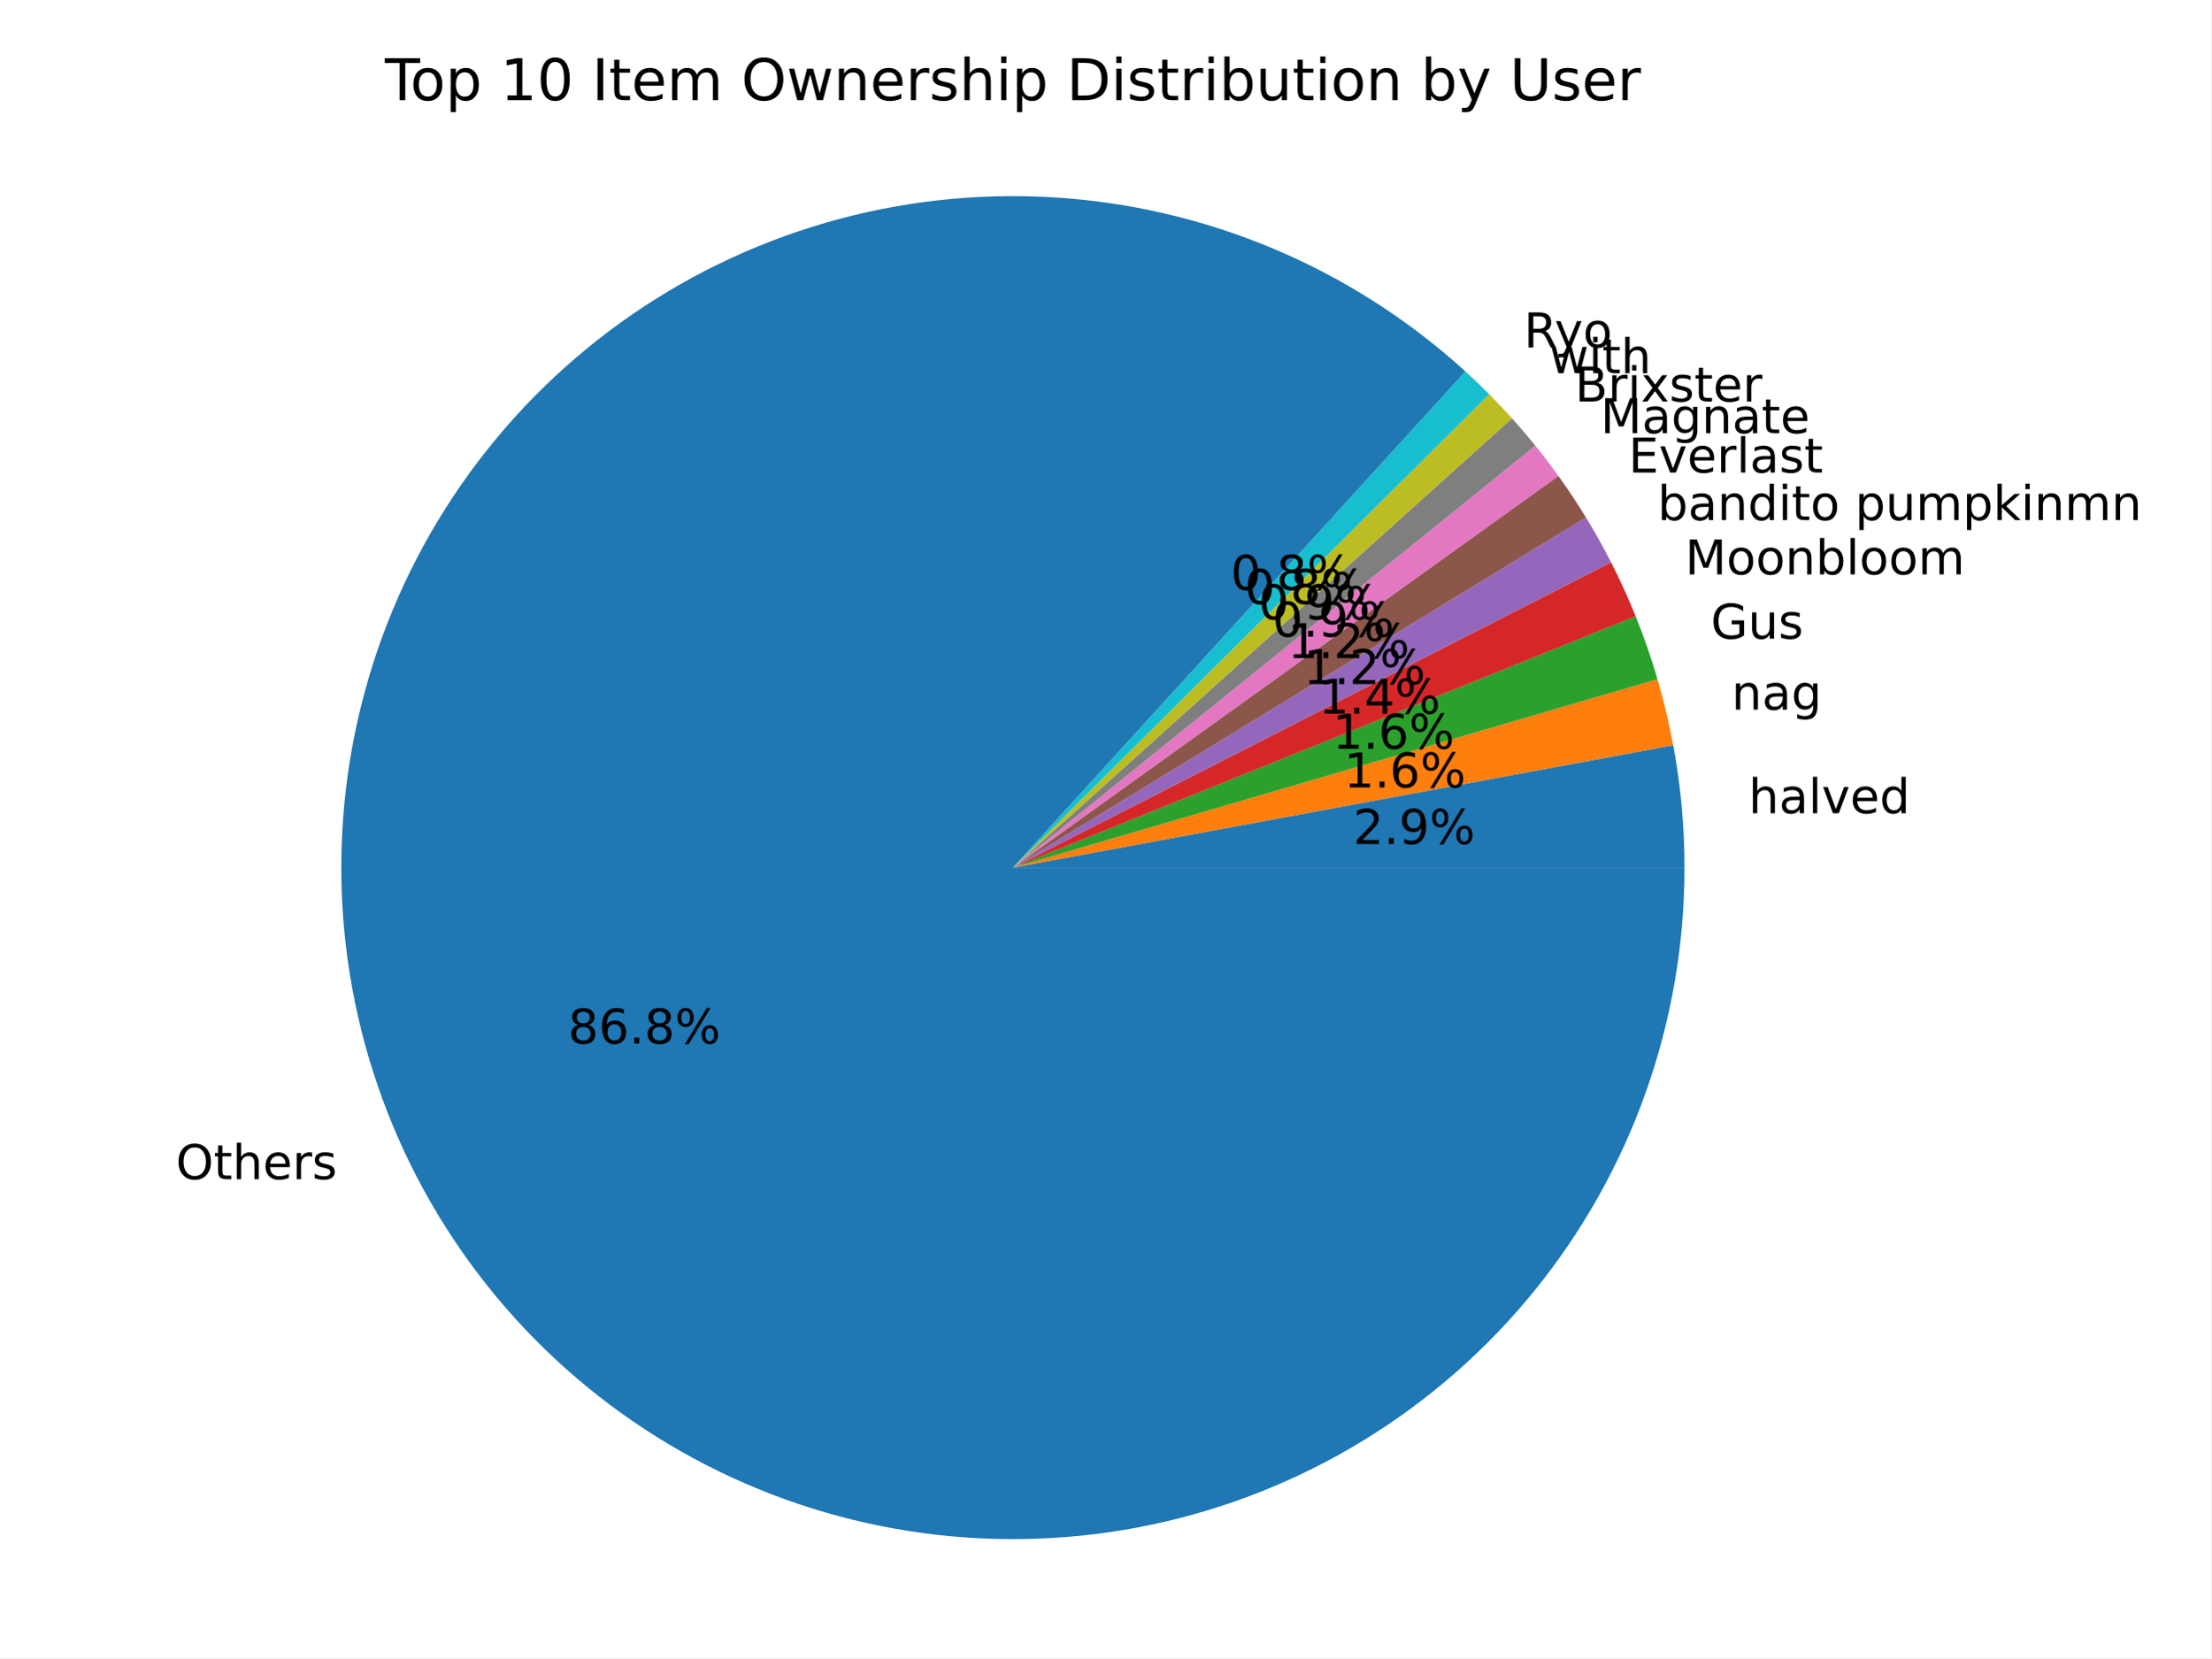
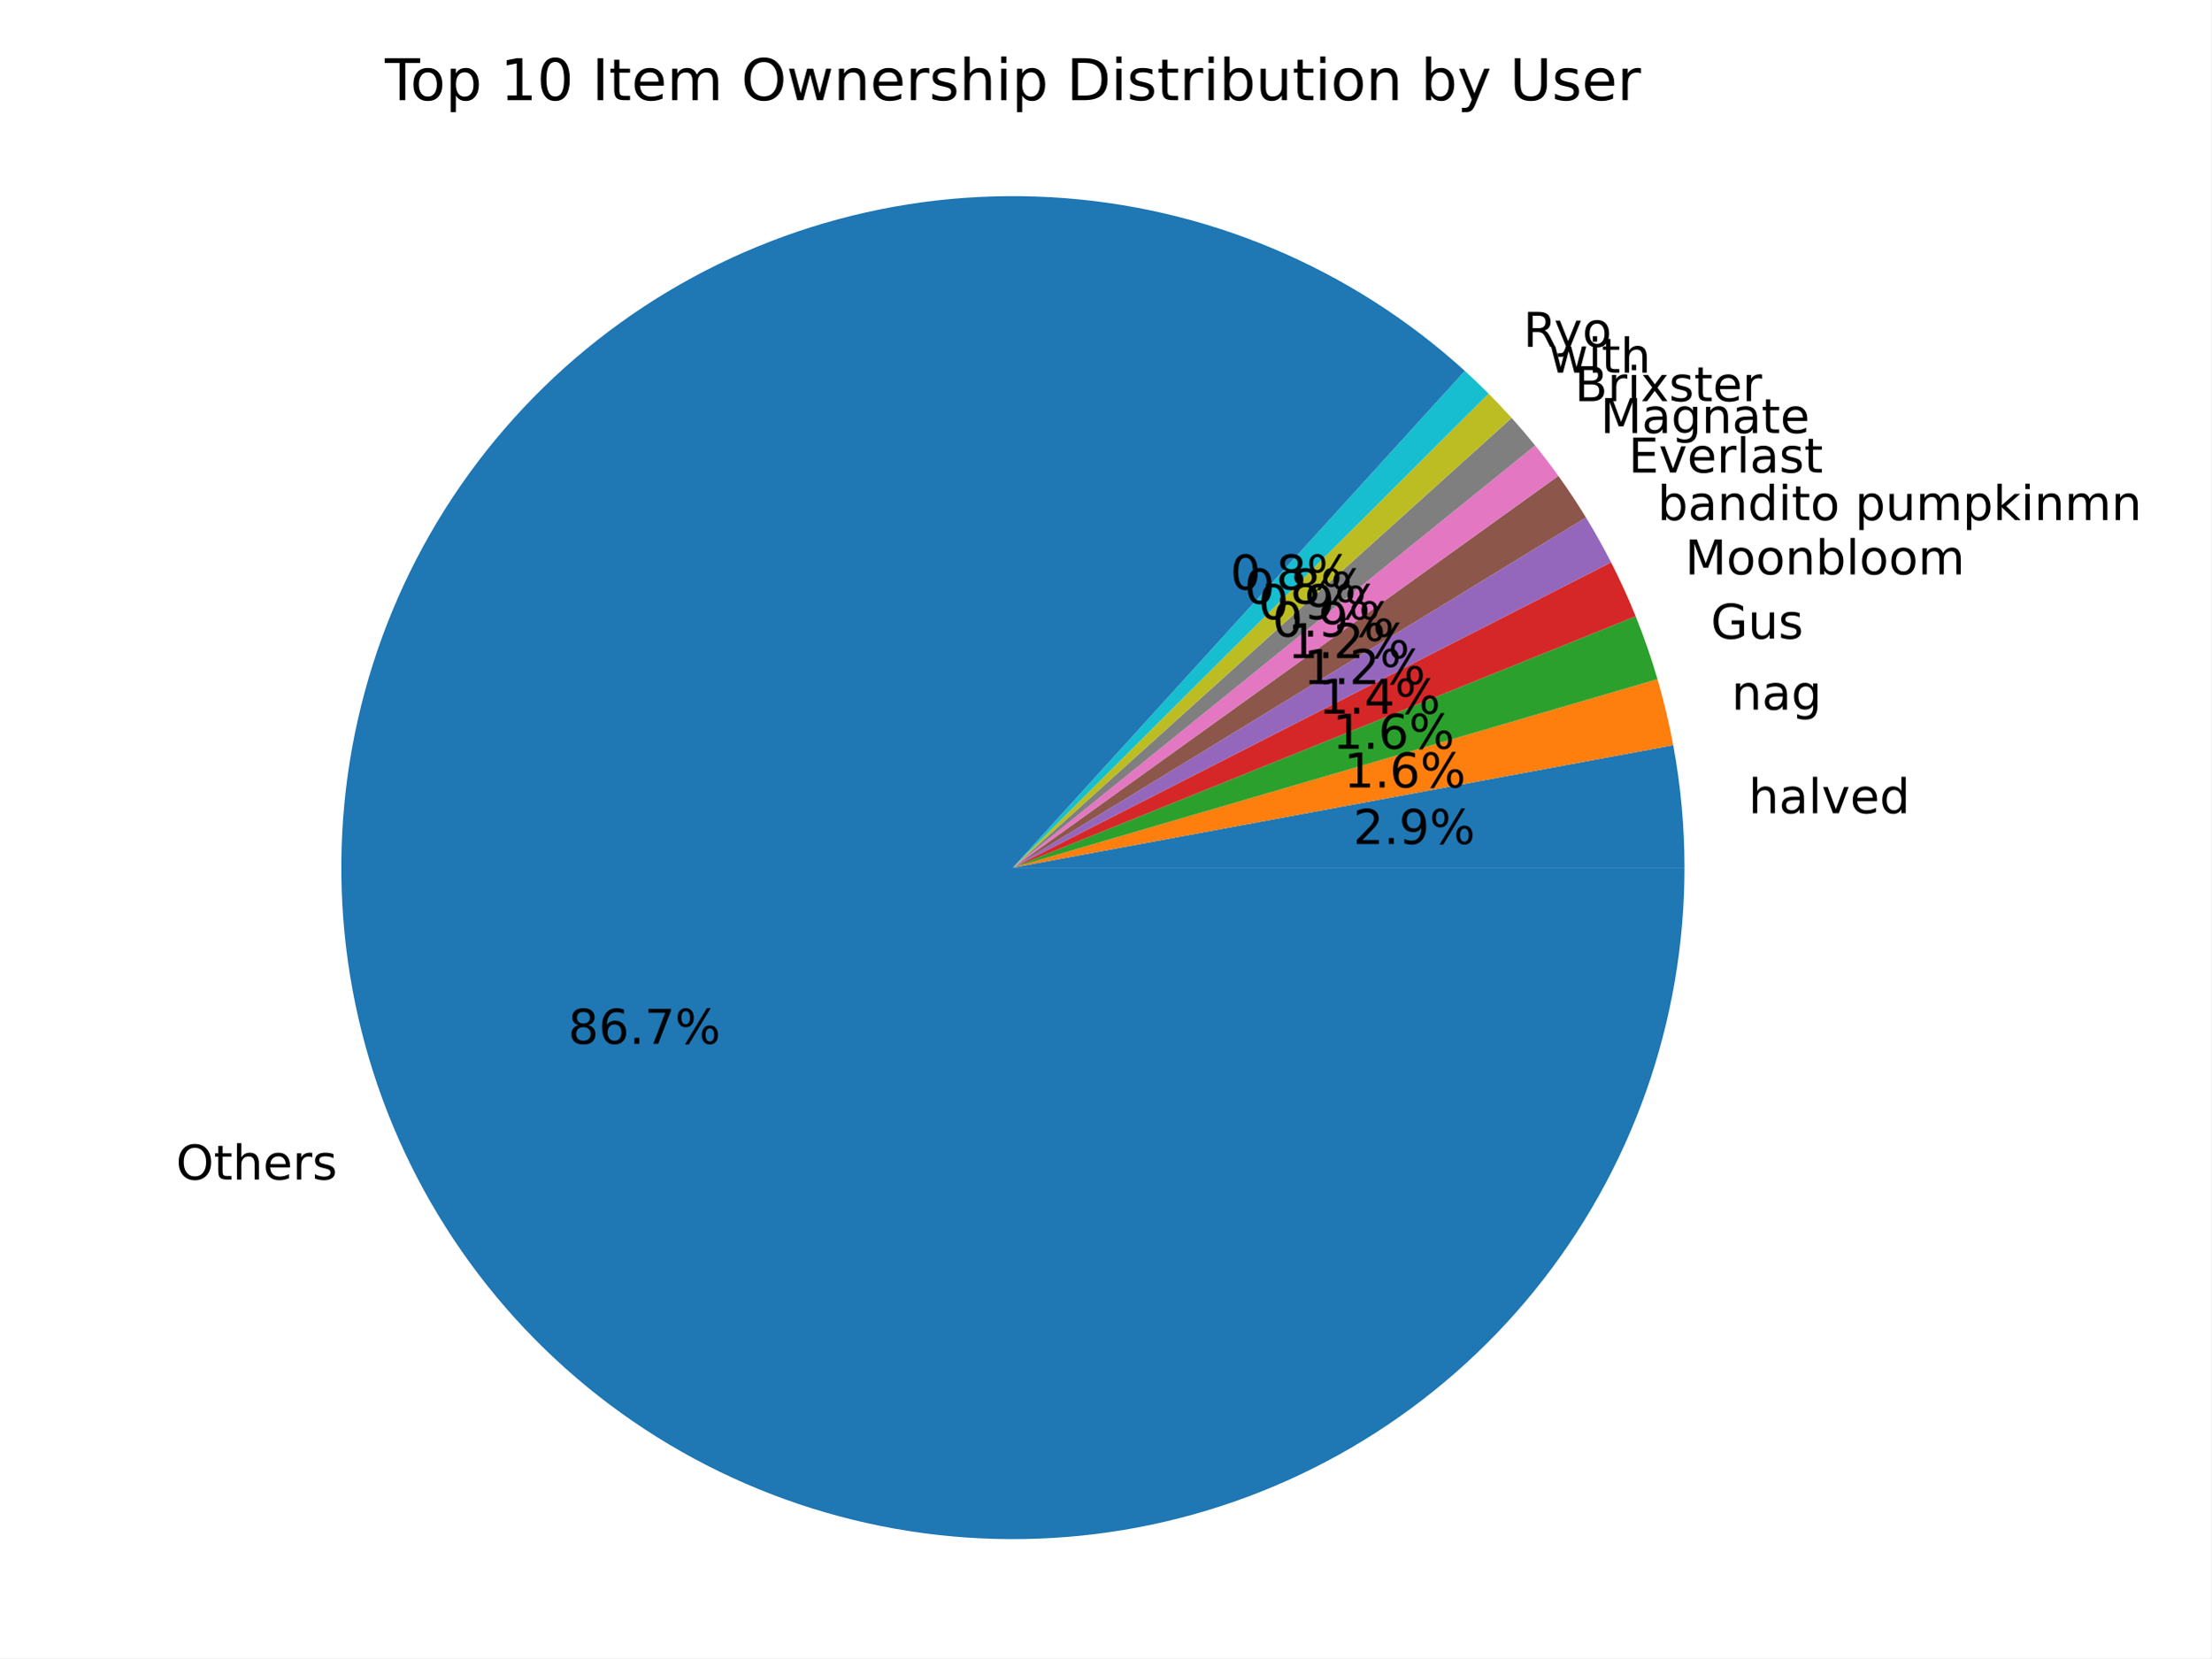
<svg xmlns="http://www.w3.org/2000/svg" xmlns:xlink="http://www.w3.org/1999/xlink" width="460.8pt" height="345.6pt" viewBox="0 0 460.8 345.6" version="1.1">
  <defs>
    <style type="text/css">*{stroke-linejoin: round; stroke-linecap: butt}</style>
  </defs>
  <g id="figure_1">
    <g id="patch_1">
      <path d="M 0 345.6  L 460.8 345.6  L 460.8 0  L 0 0  z " style="fill: #ffffff" />
    </g>
    <g id="axes_1">
      <g id="patch_2">
        <path d="M 351.055 180.84  C 351.055 176.562 350.859 172.286 350.468 168.026  C 350.076 163.766 349.489 159.527 348.709 155.32  L 211.092 180.84  z " style="fill: #1f77b4" />
      </g>
      <g id="patch_3">
        <path d="M 348.709 155.32  C 348.279 153.001 347.791 150.693 347.244 148.399  C 346.697 146.104 346.092 143.824 345.43 141.56  L 211.092 180.84  z " style="fill: #ff7f0e" />
      </g>
      <g id="patch_4">
        <path d="M 345.43 141.56  C 344.781 139.338 344.076 137.133 343.317 134.946  C 342.558 132.759 341.745 130.592 340.879 128.445  L 211.092 180.84  z " style="fill: #2ca02c" />
      </g>
      <g id="patch_5">
        <path d="M 340.879 128.445  C 340.108 126.535 339.295 124.643 338.44 122.769  C 337.586 120.895 336.69 119.04 335.753 117.206  L 211.092 180.84  z " style="fill: #d62728" />
      </g>
      <g id="patch_6">
        <path d="M 335.753 117.206  C 334.941 115.615 334.099 114.039 333.226 112.48  C 332.353 110.921 331.451 109.379 330.519 107.854  L 211.092 180.84  z " style="fill: #9467bd" />
      </g>
      <g id="patch_7">
        <path d="M 330.519 107.854  C 329.615 106.375 328.684 104.913 327.725 103.468  C 326.767 102.023 325.781 100.596 324.77 99.188  L 211.092 180.84  z " style="fill: #8c564b" />
      </g>
      <g id="patch_8">
-         <path d="M 324.77 99.188  C 324 98.116 323.215 97.054 322.414 96.004  C 321.614 94.954 320.799 93.916 319.97 92.889  L 211.092 180.84  z " style="fill: #e377c2" />
+         <path d="M 324.77 99.188  C 323.995 98.108 323.204 97.04 322.398 95.983  C 321.593 94.926 320.772 93.881 319.936 92.848  L 211.092 180.84  z " style="fill: #e377c2" />
      </g>
      <g id="patch_9">
-         <path d="M 319.97 92.889  C 319.184 91.917 318.386 90.955 317.575 90.004  C 316.764 89.053 315.94 88.113 315.104 87.185  L 211.092 180.84  z " style="fill: #7f7f7f" />
+         <path d="M 319.936 92.848  C 319.145 91.869 318.341 90.901 317.524 89.944  C 316.706 88.987 315.876 88.041 315.033 87.106  L 211.092 180.84  z " style="fill: #7f7f7f" />
      </g>
      <g id="patch_10">
-         <path d="M 315.104 87.185  C 314.332 86.328 313.55 85.481 312.758 84.643  C 311.966 83.806 311.163 82.978 310.35 82.161  L 211.092 180.84  z " style="fill: #bcbd22" />
+         <path d="M 315.033 87.106  C 314.255 86.244 313.466 85.391 312.667 84.547  C 311.868 83.704 311.058 82.871 310.238 82.048  L 211.092 180.84  z " style="fill: #bcbd22" />
      </g>
      <g id="patch_11">
-         <path d="M 310.35 82.161  C 309.543 81.349 308.727 80.548 307.9 79.756  C 307.074 78.965 306.238 78.184 305.393 77.413  L 211.092 180.84  z " style="fill: #17becf" />
+         <path d="M 310.238 82.048  C 309.431 81.238 308.613 80.437 307.786 79.647  C 306.959 78.856 306.122 78.076 305.276 77.306  L 211.092 180.84  z " style="fill: #17becf" />
      </g>
      <g id="patch_12">
-         <path d="M 305.393 77.413  C 293.617 66.677 280.095 58.03 265.409 51.846  C 250.723 45.662 235.088 42.031 219.18 41.11  C 203.271 40.189 187.322 41.992 172.021 46.44  C 156.719 50.889 142.289 57.918 129.354 67.223  C 116.419 76.529 105.167 87.976 96.085 101.07  C 87.003 114.163 80.224 128.712 76.04 144.088  C 71.855 159.464 70.327 175.442 71.522 191.332  C 72.716 207.222 76.616 222.792 83.052 237.369  C 89.488 251.947 98.366 265.319 109.303 276.907  C 120.24 288.496 133.077 298.132 147.258 305.4  C 161.439 312.667 176.758 317.46 192.552 319.57  C 208.347 321.681 224.387 321.079 239.978 317.79  C 255.57 314.502 270.486 308.574 284.083 300.264  C 297.679 291.954 309.757 281.383 319.795 269.007  C 329.833 256.631 337.684 242.631 343.009 227.612  C 348.334 212.593 351.055 196.775 351.055 180.84  L 211.092 180.84  z " style="fill: #1f77b4" />
+         <path d="M 305.276 77.306  C 293.491 66.586 279.961 57.955 265.272 51.788  C 250.582 45.621 234.947 42.007 219.041 41.102  C 203.135 40.197 187.191 42.015 171.897 46.476  C 156.603 50.938 142.182 57.978 129.257 67.293  C 116.333 76.608 105.093 88.061 96.023 101.159  C 86.953 114.257 80.186 128.808 76.014 144.184  C 71.841 159.559 70.324 175.535 71.529 191.421  C 72.733 207.307 76.641 222.871 83.084 237.442  C 89.526 252.012 98.41 265.377 109.351 276.958  C 120.292 288.538 133.13 298.167 147.311 305.427  C 161.492 312.687 176.81 317.472 192.602 319.577  C 208.393 321.682 224.429 321.075 240.017 317.782  C 255.605 314.49 270.516 308.56 284.108 300.249  C 297.7 291.937 309.774 281.366 319.808 268.991  C 329.842 256.617 337.69 242.619 343.012 227.603  C 348.335 212.587 351.055 196.772 351.055 180.84  L 211.092 180.84  z " style="fill: #1f77b4" />
      </g>
      <g id="matplotlib.axis_1" />
      <g id="matplotlib.axis_2" />
      <g id="text_1">
        <g transform="translate(364.4052 169.5043) scale(0.1 -0.1)">
          <defs>
            <path id="DejaVuSans-68" d="M 3513 2113  L 3513 0  L 2938 0  L 2938 2094  Q 2938 2591 2744 2837  Q 2550 3084 2163 3084  Q 1697 3084 1428 2787  Q 1159 2491 1159 1978  L 1159 0  L 581 0  L 581 4863  L 1159 4863  L 1159 2956  Q 1366 3272 1645 3428  Q 1925 3584 2291 3584  Q 2894 3584 3203 3211  Q 3513 2838 3513 2113  z " transform="scale(0.015625)" />
            <path id="DejaVuSans-61" d="M 2194 1759  Q 1497 1759 1228 1600  Q 959 1441 959 1056  Q 959 750 1161 570  Q 1363 391 1709 391  Q 2188 391 2477 730  Q 2766 1069 2766 1631  L 2766 1759  L 2194 1759  z M 3341 1997  L 3341 0  L 2766 0  L 2766 531  Q 2569 213 2275 61  Q 1981 -91 1556 -91  Q 1019 -91 701 211  Q 384 513 384 1019  Q 384 1609 779 1909  Q 1175 2209 1959 2209  L 2766 2209  L 2766 2266  Q 2766 2663 2505 2880  Q 2244 3097 1772 3097  Q 1472 3097 1187 3025  Q 903 2953 641 2809  L 641 3341  Q 956 3463 1253 3523  Q 1550 3584 1831 3584  Q 2591 3584 2966 3190  Q 3341 2797 3341 1997  z " transform="scale(0.015625)" />
            <path id="DejaVuSans-6c" d="M 603 4863  L 1178 4863  L 1178 0  L 603 0  L 603 4863  z " transform="scale(0.015625)" />
            <path id="DejaVuSans-76" d="M 191 3500  L 800 3500  L 1894 563  L 2988 3500  L 3597 3500  L 2284 0  L 1503 0  L 191 3500  z " transform="scale(0.015625)" />
            <path id="DejaVuSans-65" d="M 3597 1894  L 3597 1613  L 953 1613  Q 991 1019 1311 708  Q 1631 397 2203 397  Q 2534 397 2845 478  Q 3156 559 3463 722  L 3463 178  Q 3153 47 2828 -22  Q 2503 -91 2169 -91  Q 1331 -91 842 396  Q 353 884 353 1716  Q 353 2575 817 3079  Q 1281 3584 2069 3584  Q 2775 3584 3186 3129  Q 3597 2675 3597 1894  z M 3022 2063  Q 3016 2534 2758 2815  Q 2500 3097 2075 3097  Q 1594 3097 1305 2825  Q 1016 2553 972 2059  L 3022 2063  z " transform="scale(0.015625)" />
            <path id="DejaVuSans-64" d="M 2906 2969  L 2906 4863  L 3481 4863  L 3481 0  L 2906 0  L 2906 525  Q 2725 213 2448 61  Q 2172 -91 1784 -91  Q 1150 -91 751 415  Q 353 922 353 1747  Q 353 2572 751 3078  Q 1150 3584 1784 3584  Q 2172 3584 2448 3432  Q 2725 3281 2906 2969  z M 947 1747  Q 947 1113 1208 752  Q 1469 391 1925 391  Q 2381 391 2643 752  Q 2906 1113 2906 1747  Q 2906 2381 2643 2742  Q 2381 3103 1925 3103  Q 1469 3103 1208 2742  Q 947 2381 947 1747  z " transform="scale(0.015625)" />
          </defs>
          <use xlink:href="#DejaVuSans-68" />
          <use xlink:href="#DejaVuSans-61" x="63.379" />
          <use xlink:href="#DejaVuSans-6c" x="124.658" />
          <use xlink:href="#DejaVuSans-76" x="152.441" />
          <use xlink:href="#DejaVuSans-65" x="211.621" />
          <use xlink:href="#DejaVuSans-64" x="273.145" />
        </g>
      </g>
      <g id="text_2">
        <g transform="translate(282.0149 175.9112) scale(0.1 -0.1)">
          <defs>
            <path id="DejaVuSans-32" d="M 1228 531  L 3431 531  L 3431 0  L 469 0  L 469 531  Q 828 903 1448 1529  Q 2069 2156 2228 2338  Q 2531 2678 2651 2914  Q 2772 3150 2772 3378  Q 2772 3750 2511 3984  Q 2250 4219 1831 4219  Q 1534 4219 1204 4116  Q 875 4013 500 3803  L 500 4441  Q 881 4594 1212 4672  Q 1544 4750 1819 4750  Q 2544 4750 2975 4387  Q 3406 4025 3406 3419  Q 3406 3131 3298 2873  Q 3191 2616 2906 2266  Q 2828 2175 2409 1742  Q 1991 1309 1228 531  z " transform="scale(0.015625)" />
            <path id="DejaVuSans-2e" d="M 684 794  L 1344 794  L 1344 0  L 684 0  L 684 794  z " transform="scale(0.015625)" />
            <path id="DejaVuSans-39" d="M 703 97  L 703 672  Q 941 559 1184 500  Q 1428 441 1663 441  Q 2288 441 2617 861  Q 2947 1281 2994 2138  Q 2813 1869 2534 1725  Q 2256 1581 1919 1581  Q 1219 1581 811 2004  Q 403 2428 403 3163  Q 403 3881 828 4315  Q 1253 4750 1959 4750  Q 2769 4750 3195 4129  Q 3622 3509 3622 2328  Q 3622 1225 3098 567  Q 2575 -91 1691 -91  Q 1453 -91 1209 -44  Q 966 3 703 97  z M 1959 2075  Q 2384 2075 2632 2365  Q 2881 2656 2881 3163  Q 2881 3666 2632 3958  Q 2384 4250 1959 4250  Q 1534 4250 1286 3958  Q 1038 3666 1038 3163  Q 1038 2656 1286 2365  Q 1534 2075 1959 2075  z " transform="scale(0.015625)" />
            <path id="DejaVuSans-25" d="M 4653 2053  Q 4381 2053 4226 1822  Q 4072 1591 4072 1178  Q 4072 772 4226 539  Q 4381 306 4653 306  Q 4919 306 5073 539  Q 5228 772 5228 1178  Q 5228 1588 5073 1820  Q 4919 2053 4653 2053  z M 4653 2450  Q 5147 2450 5437 2106  Q 5728 1763 5728 1178  Q 5728 594 5436 251  Q 5144 -91 4653 -91  Q 4153 -91 3862 251  Q 3572 594 3572 1178  Q 3572 1766 3864 2108  Q 4156 2450 4653 2450  z M 1428 4353  Q 1159 4353 1004 4120  Q 850 3888 850 3481  Q 850 3069 1003 2837  Q 1156 2606 1428 2606  Q 1700 2606 1854 2837  Q 2009 3069 2009 3481  Q 2009 3884 1853 4118  Q 1697 4353 1428 4353  z M 4250 4750  L 4750 4750  L 1831 -91  L 1331 -91  L 4250 4750  z M 1428 4750  Q 1922 4750 2215 4408  Q 2509 4066 2509 3481  Q 2509 2891 2217 2550  Q 1925 2209 1428 2209  Q 931 2209 642 2551  Q 353 2894 353 3481  Q 353 4063 643 4406  Q 934 4750 1428 4750  z " transform="scale(0.015625)" />
          </defs>
          <use xlink:href="#DejaVuSans-32" />
          <use xlink:href="#DejaVuSans-2e" x="63.623" />
          <use xlink:href="#DejaVuSans-39" x="95.41" />
          <use xlink:href="#DejaVuSans-25" x="159.033" />
        </g>
      </g>
      <g id="text_3">
        <g transform="translate(360.859 147.9138) scale(0.1 -0.1)">
          <defs>
            <path id="DejaVuSans-6e" d="M 3513 2113  L 3513 0  L 2938 0  L 2938 2094  Q 2938 2591 2744 2837  Q 2550 3084 2163 3084  Q 1697 3084 1428 2787  Q 1159 2491 1159 1978  L 1159 0  L 581 0  L 581 3500  L 1159 3500  L 1159 2956  Q 1366 3272 1645 3428  Q 1925 3584 2291 3584  Q 2894 3584 3203 3211  Q 3513 2838 3513 2113  z " transform="scale(0.015625)" />
            <path id="DejaVuSans-67" d="M 2906 1791  Q 2906 2416 2648 2759  Q 2391 3103 1925 3103  Q 1463 3103 1205 2759  Q 947 2416 947 1791  Q 947 1169 1205 825  Q 1463 481 1925 481  Q 2391 481 2648 825  Q 2906 1169 2906 1791  z M 3481 434  Q 3481 -459 3084 -895  Q 2688 -1331 1869 -1331  Q 1566 -1331 1297 -1286  Q 1028 -1241 775 -1147  L 775 -588  Q 1028 -725 1275 -790  Q 1522 -856 1778 -856  Q 2344 -856 2625 -561  Q 2906 -266 2906 331  L 2906 616  Q 2728 306 2450 153  Q 2172 0 1784 0  Q 1141 0 747 490  Q 353 981 353 1791  Q 353 2603 747 3093  Q 1141 3584 1784 3584  Q 2172 3584 2450 3431  Q 2728 3278 2906 2969  L 2906 3500  L 3481 3500  L 3481 434  z " transform="scale(0.015625)" />
          </defs>
          <use xlink:href="#DejaVuSans-6e" />
          <use xlink:href="#DejaVuSans-61" x="63.379" />
          <use xlink:href="#DejaVuSans-67" x="124.658" />
        </g>
      </g>
      <g id="text_4">
        <g transform="translate(280.0806 164.1345) scale(0.1 -0.1)">
          <defs>
            <path id="DejaVuSans-31" d="M 794 531  L 1825 531  L 1825 4091  L 703 3866  L 703 4441  L 1819 4666  L 2450 4666  L 2450 531  L 3481 531  L 3481 0  L 794 0  L 794 531  z " transform="scale(0.015625)" />
            <path id="DejaVuSans-36" d="M 2113 2584  Q 1688 2584 1439 2293  Q 1191 2003 1191 1497  Q 1191 994 1439 701  Q 1688 409 2113 409  Q 2538 409 2786 701  Q 3034 994 3034 1497  Q 3034 2003 2786 2293  Q 2538 2584 2113 2584  z M 3366 4563  L 3366 3988  Q 3128 4100 2886 4159  Q 2644 4219 2406 4219  Q 1781 4219 1451 3797  Q 1122 3375 1075 2522  Q 1259 2794 1537 2939  Q 1816 3084 2150 3084  Q 2853 3084 3261 2657  Q 3669 2231 3669 1497  Q 3669 778 3244 343  Q 2819 -91 2113 -91  Q 1303 -91 875 529  Q 447 1150 447 2328  Q 447 3434 972 4092  Q 1497 4750 2381 4750  Q 2619 4750 2861 4703  Q 3103 4656 3366 4563  z " transform="scale(0.015625)" />
          </defs>
          <use xlink:href="#DejaVuSans-31" />
          <use xlink:href="#DejaVuSans-2e" x="63.623" />
          <use xlink:href="#DejaVuSans-36" x="95.41" />
          <use xlink:href="#DejaVuSans-25" x="159.033" />
        </g>
      </g>
      <g id="text_5">
        <g transform="translate(356.5397 133.1159) scale(0.1 -0.1)">
          <defs>
            <path id="DejaVuSans-47" d="M 3809 666  L 3809 1919  L 2778 1919  L 2778 2438  L 4434 2438  L 4434 434  Q 4069 175 3628 42  Q 3188 -91 2688 -91  Q 1594 -91 976 548  Q 359 1188 359 2328  Q 359 3472 976 4111  Q 1594 4750 2688 4750  Q 3144 4750 3555 4637  Q 3966 4525 4313 4306  L 4313 3634  Q 3963 3931 3569 4081  Q 3175 4231 2741 4231  Q 1884 4231 1454 3753  Q 1025 3275 1025 2328  Q 1025 1384 1454 906  Q 1884 428 2741 428  Q 3075 428 3337 486  Q 3600 544 3809 666  z " transform="scale(0.015625)" />
            <path id="DejaVuSans-75" d="M 544 1381  L 544 3500  L 1119 3500  L 1119 1403  Q 1119 906 1312 657  Q 1506 409 1894 409  Q 2359 409 2629 706  Q 2900 1003 2900 1516  L 2900 3500  L 3475 3500  L 3475 0  L 2900 0  L 2900 538  Q 2691 219 2414 64  Q 2138 -91 1772 -91  Q 1169 -91 856 284  Q 544 659 544 1381  z M 1991 3584  L 1991 3584  z " transform="scale(0.015625)" />
            <path id="DejaVuSans-73" d="M 2834 3397  L 2834 2853  Q 2591 2978 2328 3040  Q 2066 3103 1784 3103  Q 1356 3103 1142 2972  Q 928 2841 928 2578  Q 928 2378 1081 2264  Q 1234 2150 1697 2047  L 1894 2003  Q 2506 1872 2764 1633  Q 3022 1394 3022 966  Q 3022 478 2636 193  Q 2250 -91 1575 -91  Q 1294 -91 989 -36  Q 684 19 347 128  L 347 722  Q 666 556 975 473  Q 1284 391 1588 391  Q 1994 391 2212 530  Q 2431 669 2431 922  Q 2431 1156 2273 1281  Q 2116 1406 1581 1522  L 1381 1569  Q 847 1681 609 1914  Q 372 2147 372 2553  Q 372 3047 722 3315  Q 1072 3584 1716 3584  Q 2034 3584 2315 3537  Q 2597 3491 2834 3397  z " transform="scale(0.015625)" />
          </defs>
          <use xlink:href="#DejaVuSans-47" />
          <use xlink:href="#DejaVuSans-75" x="77.49" />
          <use xlink:href="#DejaVuSans-73" x="140.869" />
        </g>
      </g>
      <g id="text_6">
        <g transform="translate(277.7247 156.063) scale(0.1 -0.1)">
          <use xlink:href="#DejaVuSans-31" />
          <use xlink:href="#DejaVuSans-2e" x="63.623" />
          <use xlink:href="#DejaVuSans-36" x="95.41" />
          <use xlink:href="#DejaVuSans-25" x="159.033" />
        </g>
      </g>
      <g id="text_7">
        <g transform="translate(351.1749 119.7213) scale(0.1 -0.1)">
          <defs>
            <path id="DejaVuSans-4d" d="M 628 4666  L 1569 4666  L 2759 1491  L 3956 4666  L 4897 4666  L 4897 0  L 4281 0  L 4281 4097  L 3078 897  L 2444 897  L 1241 4097  L 1241 0  L 628 0  L 628 4666  z " transform="scale(0.015625)" />
            <path id="DejaVuSans-6f" d="M 1959 3097  Q 1497 3097 1228 2736  Q 959 2375 959 1747  Q 959 1119 1226 758  Q 1494 397 1959 397  Q 2419 397 2687 759  Q 2956 1122 2956 1747  Q 2956 2369 2687 2733  Q 2419 3097 1959 3097  z M 1959 3584  Q 2709 3584 3137 3096  Q 3566 2609 3566 1747  Q 3566 888 3137 398  Q 2709 -91 1959 -91  Q 1206 -91 779 398  Q 353 888 353 1747  Q 353 2609 779 3096  Q 1206 3584 1959 3584  z " transform="scale(0.015625)" />
            <path id="DejaVuSans-62" d="M 3116 1747  Q 3116 2381 2855 2742  Q 2594 3103 2138 3103  Q 1681 3103 1420 2742  Q 1159 2381 1159 1747  Q 1159 1113 1420 752  Q 1681 391 2138 391  Q 2594 391 2855 752  Q 3116 1113 3116 1747  z M 1159 2969  Q 1341 3281 1617 3432  Q 1894 3584 2278 3584  Q 2916 3584 3314 3078  Q 3713 2572 3713 1747  Q 3713 922 3314 415  Q 2916 -91 2278 -91  Q 1894 -91 1617 61  Q 1341 213 1159 525  L 1159 0  L 581 0  L 581 4863  L 1159 4863  L 1159 2969  z " transform="scale(0.015625)" />
            <path id="DejaVuSans-6d" d="M 3328 2828  Q 3544 3216 3844 3400  Q 4144 3584 4550 3584  Q 5097 3584 5394 3201  Q 5691 2819 5691 2113  L 5691 0  L 5113 0  L 5113 2094  Q 5113 2597 4934 2840  Q 4756 3084 4391 3084  Q 3944 3084 3684 2787  Q 3425 2491 3425 1978  L 3425 0  L 2847 0  L 2847 2094  Q 2847 2600 2669 2842  Q 2491 3084 2119 3084  Q 1678 3084 1418 2786  Q 1159 2488 1159 1978  L 1159 0  L 581 0  L 581 3500  L 1159 3500  L 1159 2956  Q 1356 3278 1631 3431  Q 1906 3584 2284 3584  Q 2666 3584 2933 3390  Q 3200 3197 3328 2828  z " transform="scale(0.015625)" />
          </defs>
          <use xlink:href="#DejaVuSans-4d" />
          <use xlink:href="#DejaVuSans-6f" x="86.279" />
          <use xlink:href="#DejaVuSans-6f" x="147.461" />
          <use xlink:href="#DejaVuSans-6e" x="208.643" />
          <use xlink:href="#DejaVuSans-62" x="272.021" />
          <use xlink:href="#DejaVuSans-6c" x="335.498" />
          <use xlink:href="#DejaVuSans-6f" x="363.281" />
          <use xlink:href="#DejaVuSans-6f" x="424.463" />
          <use xlink:href="#DejaVuSans-6d" x="485.645" />
        </g>
      </g>
      <g id="text_8">
        <g transform="translate(274.7984 148.7568) scale(0.1 -0.1)">
          <defs>
            <path id="DejaVuSans-34" d="M 2419 4116  L 825 1625  L 2419 1625  L 2419 4116  z M 2253 4666  L 3047 4666  L 3047 1625  L 3713 1625  L 3713 1100  L 3047 1100  L 3047 0  L 2419 0  L 2419 1100  L 313 1100  L 313 1709  L 2253 4666  z " transform="scale(0.015625)" />
          </defs>
          <use xlink:href="#DejaVuSans-31" />
          <use xlink:href="#DejaVuSans-2e" x="63.623" />
          <use xlink:href="#DejaVuSans-34" x="95.41" />
          <use xlink:href="#DejaVuSans-25" x="159.033" />
        </g>
      </g>
      <g id="text_9">
        <g transform="translate(345.4393 108.4036) scale(0.1 -0.1)">
          <defs>
            <path id="DejaVuSans-69" d="M 603 3500  L 1178 3500  L 1178 0  L 603 0  L 603 3500  z M 603 4863  L 1178 4863  L 1178 4134  L 603 4134  L 603 4863  z " transform="scale(0.015625)" />
            <path id="DejaVuSans-74" d="M 1172 4494  L 1172 3500  L 2356 3500  L 2356 3053  L 1172 3053  L 1172 1153  Q 1172 725 1289 603  Q 1406 481 1766 481  L 2356 481  L 2356 0  L 1766 0  Q 1100 0 847 248  Q 594 497 594 1153  L 594 3053  L 172 3053  L 172 3500  L 594 3500  L 594 4494  L 1172 4494  z " transform="scale(0.015625)" />
            <path id="DejaVuSans-20" transform="scale(0.015625)" />
            <path id="DejaVuSans-70" d="M 1159 525  L 1159 -1331  L 581 -1331  L 581 3500  L 1159 3500  L 1159 2969  Q 1341 3281 1617 3432  Q 1894 3584 2278 3584  Q 2916 3584 3314 3078  Q 3713 2572 3713 1747  Q 3713 922 3314 415  Q 2916 -91 2278 -91  Q 1894 -91 1617 61  Q 1341 213 1159 525  z M 3116 1747  Q 3116 2381 2855 2742  Q 2594 3103 2138 3103  Q 1681 3103 1420 2742  Q 1159 2381 1159 1747  Q 1159 1113 1420 752  Q 1681 391 2138 391  Q 2594 391 2855 752  Q 3116 1113 3116 1747  z " transform="scale(0.015625)" />
            <path id="DejaVuSans-6b" d="M 581 4863  L 1159 4863  L 1159 1991  L 2875 3500  L 3609 3500  L 1753 1863  L 3688 0  L 2938 0  L 1159 1709  L 1159 0  L 581 0  L 581 4863  z " transform="scale(0.015625)" />
          </defs>
          <use xlink:href="#DejaVuSans-62" />
          <use xlink:href="#DejaVuSans-61" x="63.477" />
          <use xlink:href="#DejaVuSans-6e" x="124.756" />
          <use xlink:href="#DejaVuSans-64" x="188.135" />
          <use xlink:href="#DejaVuSans-69" x="251.611" />
          <use xlink:href="#DejaVuSans-74" x="279.395" />
          <use xlink:href="#DejaVuSans-6f" x="318.604" />
          <use xlink:href="#DejaVuSans-20" x="379.785" />
          <use xlink:href="#DejaVuSans-70" x="411.572" />
          <use xlink:href="#DejaVuSans-75" x="475.049" />
          <use xlink:href="#DejaVuSans-6d" x="538.428" />
          <use xlink:href="#DejaVuSans-70" x="635.84" />
          <use xlink:href="#DejaVuSans-6b" x="699.316" />
          <use xlink:href="#DejaVuSans-69" x="757.227" />
          <use xlink:href="#DejaVuSans-6e" x="785.01" />
          <use xlink:href="#DejaVuSans-6d" x="848.389" />
          <use xlink:href="#DejaVuSans-6e" x="945.801" />
        </g>
      </g>
      <g id="text_10">
        <g transform="translate(271.6699 142.5835) scale(0.1 -0.1)">
          <use xlink:href="#DejaVuSans-31" />
          <use xlink:href="#DejaVuSans-2e" x="63.623" />
          <use xlink:href="#DejaVuSans-32" x="95.41" />
          <use xlink:href="#DejaVuSans-25" x="159.033" />
        </g>
      </g>
      <g id="text_11">
        <g transform="translate(339.3885 98.48987) scale(0.1 -0.1)">
          <defs>
            <path id="DejaVuSans-45" d="M 628 4666  L 3578 4666  L 3578 4134  L 1259 4134  L 1259 2753  L 3481 2753  L 3481 2222  L 1259 2222  L 1259 531  L 3634 531  L 3634 0  L 628 0  L 628 4666  z " transform="scale(0.015625)" />
            <path id="DejaVuSans-72" d="M 2631 2963  Q 2534 3019 2420 3045  Q 2306 3072 2169 3072  Q 1681 3072 1420 2755  Q 1159 2438 1159 1844  L 1159 0  L 581 0  L 581 3500  L 1159 3500  L 1159 2956  Q 1341 3275 1631 3429  Q 1922 3584 2338 3584  Q 2397 3584 2469 3576  Q 2541 3569 2628 3553  L 2631 2963  z " transform="scale(0.015625)" />
          </defs>
          <use xlink:href="#DejaVuSans-45" />
          <use xlink:href="#DejaVuSans-76" x="63.184" />
          <use xlink:href="#DejaVuSans-65" x="122.363" />
          <use xlink:href="#DejaVuSans-72" x="183.887" />
          <use xlink:href="#DejaVuSans-6c" x="225" />
          <use xlink:href="#DejaVuSans-61" x="252.783" />
          <use xlink:href="#DejaVuSans-73" x="314.062" />
          <use xlink:href="#DejaVuSans-74" x="366.162" />
        </g>
      </g>
      <g id="text_12">
        <g transform="translate(268.3695 137.176) scale(0.1 -0.1)">
          <use xlink:href="#DejaVuSans-31" />
          <use xlink:href="#DejaVuSans-2e" x="63.623" />
          <use xlink:href="#DejaVuSans-32" x="95.41" />
          <use xlink:href="#DejaVuSans-25" x="159.033" />
        </g>
      </g>
      <g id="text_13">
-         <g transform="translate(333.5467 90.28012) scale(0.1 -0.1)">
+         <g transform="translate(333.529 90.25702) scale(0.1 -0.1)">
          <use xlink:href="#DejaVuSans-4d" />
          <use xlink:href="#DejaVuSans-61" x="86.279" />
          <use xlink:href="#DejaVuSans-67" x="147.559" />
          <use xlink:href="#DejaVuSans-6e" x="211.035" />
          <use xlink:href="#DejaVuSans-61" x="274.414" />
          <use xlink:href="#DejaVuSans-74" x="335.693" />
          <use xlink:href="#DejaVuSans-65" x="374.902" />
        </g>
      </g>
      <g id="text_14">
-         <g transform="translate(265.183 132.698) scale(0.1 -0.1)">
+         <g transform="translate(265.1734 132.6854) scale(0.1 -0.1)">
          <defs>
            <path id="DejaVuSans-30" d="M 2034 4250  Q 1547 4250 1301 3770  Q 1056 3291 1056 2328  Q 1056 1369 1301 889  Q 1547 409 2034 409  Q 2525 409 2770 889  Q 3016 1369 3016 2328  Q 3016 3291 2770 3770  Q 2525 4250 2034 4250  z M 2034 4750  Q 2819 4750 3233 4129  Q 3647 3509 3647 2328  Q 3647 1150 3233 529  Q 2819 -91 2034 -91  Q 1250 -91 836 529  Q 422 1150 422 2328  Q 422 3509 836 4129  Q 1250 4750 2034 4750  z " transform="scale(0.015625)" />
          </defs>
          <use xlink:href="#DejaVuSans-30" />
          <use xlink:href="#DejaVuSans-2e" x="63.623" />
          <use xlink:href="#DejaVuSans-39" x="95.41" />
          <use xlink:href="#DejaVuSans-25" x="159.033" />
        </g>
      </g>
      <g id="text_15">
-         <g transform="translate(328.2233 83.67995) scale(0.1 -0.1)">
+         <g transform="translate(328.1667 83.61366) scale(0.1 -0.1)">
          <defs>
            <path id="DejaVuSans-42" d="M 1259 2228  L 1259 519  L 2272 519  Q 2781 519 3026 730  Q 3272 941 3272 1375  Q 3272 1813 3026 2020  Q 2781 2228 2272 2228  L 1259 2228  z M 1259 4147  L 1259 2741  L 2194 2741  Q 2656 2741 2882 2914  Q 3109 3088 3109 3444  Q 3109 3797 2882 3972  Q 2656 4147 2194 4147  L 1259 4147  z M 628 4666  L 2241 4666  Q 2963 4666 3353 4366  Q 3744 4066 3744 3513  Q 3744 3084 3544 2831  Q 3344 2578 2956 2516  Q 3422 2416 3680 2098  Q 3938 1781 3938 1306  Q 3938 681 3513 340  Q 3088 0 2303 0  L 628 0  L 628 4666  z " transform="scale(0.015625)" />
            <path id="DejaVuSans-78" d="M 3513 3500  L 2247 1797  L 3578 0  L 2900 0  L 1881 1375  L 863 0  L 184 0  L 1544 1831  L 300 3500  L 978 3500  L 1906 2253  L 2834 3500  L 3513 3500  z " transform="scale(0.015625)" />
          </defs>
          <use xlink:href="#DejaVuSans-42" />
          <use xlink:href="#DejaVuSans-72" x="68.604" />
          <use xlink:href="#DejaVuSans-69" x="109.717" />
          <use xlink:href="#DejaVuSans-78" x="137.5" />
          <use xlink:href="#DejaVuSans-73" x="196.68" />
          <use xlink:href="#DejaVuSans-74" x="248.779" />
          <use xlink:href="#DejaVuSans-65" x="287.988" />
          <use xlink:href="#DejaVuSans-72" x="349.512" />
        </g>
      </g>
      <g id="text_16">
-         <g transform="translate(262.2793 129.0979) scale(0.1 -0.1)">
+         <g transform="translate(262.2485 129.0617) scale(0.1 -0.1)">
          <use xlink:href="#DejaVuSans-30" />
          <use xlink:href="#DejaVuSans-2e" x="63.623" />
          <use xlink:href="#DejaVuSans-39" x="95.41" />
          <use xlink:href="#DejaVuSans-25" x="159.033" />
        </g>
      </g>
      <g id="text_17">
-         <g transform="translate(322.9246 77.78299) scale(0.1 -0.1)">
+         <g transform="translate(322.8247 77.67755) scale(0.1 -0.1)">
          <defs>
            <path id="DejaVuSans-77" d="M 269 3500  L 844 3500  L 1563 769  L 2278 3500  L 2956 3500  L 3675 769  L 4391 3500  L 4966 3500  L 4050 0  L 3372 0  L 2619 2869  L 1863 0  L 1184 0  L 269 3500  z " transform="scale(0.015625)" />
          </defs>
          <use xlink:href="#DejaVuSans-77" />
          <use xlink:href="#DejaVuSans-69" x="81.787" />
          <use xlink:href="#DejaVuSans-74" x="109.57" />
          <use xlink:href="#DejaVuSans-68" x="148.779" />
        </g>
      </g>
      <g id="text_18">
-         <g transform="translate(259.3891 125.8813) scale(0.1 -0.1)">
+         <g transform="translate(259.3347 125.8238) scale(0.1 -0.1)">
          <defs>
            <path id="DejaVuSans-38" d="M 2034 2216  Q 1584 2216 1326 1975  Q 1069 1734 1069 1313  Q 1069 891 1326 650  Q 1584 409 2034 409  Q 2484 409 2743 651  Q 3003 894 3003 1313  Q 3003 1734 2745 1975  Q 2488 2216 2034 2216  z M 1403 2484  Q 997 2584 770 2862  Q 544 3141 544 3541  Q 544 4100 942 4425  Q 1341 4750 2034 4750  Q 2731 4750 3128 4425  Q 3525 4100 3525 3541  Q 3525 3141 3298 2862  Q 3072 2584 2669 2484  Q 3125 2378 3379 2068  Q 3634 1759 3634 1313  Q 3634 634 3220 271  Q 2806 -91 2034 -91  Q 1263 -91 848 271  Q 434 634 434 1313  Q 434 1759 690 2068  Q 947 2378 1403 2484  z M 1172 3481  Q 1172 3119 1398 2916  Q 1625 2713 2034 2713  Q 2441 2713 2670 2916  Q 2900 3119 2900 3481  Q 2900 3844 2670 4047  Q 2441 4250 2034 4250  Q 1625 4250 1398 4047  Q 1172 3844 1172 3481  z " transform="scale(0.015625)" />
          </defs>
          <use xlink:href="#DejaVuSans-30" />
          <use xlink:href="#DejaVuSans-2e" x="63.623" />
          <use xlink:href="#DejaVuSans-38" x="95.41" />
          <use xlink:href="#DejaVuSans-25" x="159.033" />
        </g>
      </g>
      <g id="text_19">
-         <g transform="translate(317.5813 72.40738) scale(0.1 -0.1)">
+         <g transform="translate(317.4554 72.28691) scale(0.1 -0.1)">
          <defs>
            <path id="DejaVuSans-52" d="M 2841 2188  Q 3044 2119 3236 1894  Q 3428 1669 3622 1275  L 4263 0  L 3584 0  L 2988 1197  Q 2756 1666 2539 1819  Q 2322 1972 1947 1972  L 1259 1972  L 1259 0  L 628 0  L 628 4666  L 2053 4666  Q 2853 4666 3247 4331  Q 3641 3997 3641 3322  Q 3641 2881 3436 2590  Q 3231 2300 2841 2188  z M 1259 4147  L 1259 2491  L 2053 2491  Q 2509 2491 2742 2702  Q 2975 2913 2975 3322  Q 2975 3731 2742 3939  Q 2509 4147 2053 4147  L 1259 4147  z " transform="scale(0.015625)" />
            <path id="DejaVuSans-79" d="M 2059 -325  Q 1816 -950 1584 -1140  Q 1353 -1331 966 -1331  L 506 -1331  L 506 -850  L 844 -850  Q 1081 -850 1212 -737  Q 1344 -625 1503 -206  L 1606 56  L 191 3500  L 800 3500  L 1894 763  L 2988 3500  L 3597 3500  L 2059 -325  z " transform="scale(0.015625)" />
          </defs>
          <use xlink:href="#DejaVuSans-52" />
          <use xlink:href="#DejaVuSans-79" x="63.982" />
          <use xlink:href="#DejaVuSans-6f" x="123.162" />
        </g>
      </g>
      <g id="text_20">
-         <g transform="translate(256.4746 122.9492) scale(0.1 -0.1)">
+         <g transform="translate(256.4059 122.8835) scale(0.1 -0.1)">
          <use xlink:href="#DejaVuSans-30" />
          <use xlink:href="#DejaVuSans-2e" x="63.623" />
          <use xlink:href="#DejaVuSans-38" x="95.41" />
          <use xlink:href="#DejaVuSans-25" x="159.033" />
        </g>
      </g>
      <g id="text_21">
-         <g transform="translate(36.64454 245.7816) scale(0.1 -0.1)">
+         <g transform="translate(36.67976 245.8613) scale(0.1 -0.1)">
          <defs>
            <path id="DejaVuSans-4f" d="M 2522 4238  Q 1834 4238 1429 3725  Q 1025 3213 1025 2328  Q 1025 1447 1429 934  Q 1834 422 2522 422  Q 3209 422 3611 934  Q 4013 1447 4013 2328  Q 4013 3213 3611 3725  Q 3209 4238 2522 4238  z M 2522 4750  Q 3503 4750 4090 4092  Q 4678 3434 4678 2328  Q 4678 1225 4090 567  Q 3503 -91 2522 -91  Q 1538 -91 948 565  Q 359 1222 359 2328  Q 359 3434 948 4092  Q 1538 4750 2522 4750  z " transform="scale(0.015625)" />
          </defs>
          <use xlink:href="#DejaVuSans-4f" />
          <use xlink:href="#DejaVuSans-74" x="78.711" />
          <use xlink:href="#DejaVuSans-68" x="117.92" />
          <use xlink:href="#DejaVuSans-65" x="181.299" />
          <use xlink:href="#DejaVuSans-72" x="242.822" />
          <use xlink:href="#DejaVuSans-73" x="283.936" />
        </g>
      </g>
      <g id="text_22">
-         <g transform="translate(118.3841 217.517) scale(0.1 -0.1)">
+         <g transform="translate(118.4033 217.5604) scale(0.1 -0.1)">
+           <defs>
+             <path id="DejaVuSans-37" d="M 525 4666  L 3525 4666  L 3525 4397  L 1831 0  L 1172 0  L 2766 4134  L 525 4134  L 525 4666  z " transform="scale(0.015625)" />
+           </defs>
          <use xlink:href="#DejaVuSans-38" />
          <use xlink:href="#DejaVuSans-36" x="63.623" />
          <use xlink:href="#DejaVuSans-2e" x="127.246" />
-           <use xlink:href="#DejaVuSans-38" x="159.033" />
+           <use xlink:href="#DejaVuSans-37" x="159.033" />
          <use xlink:href="#DejaVuSans-25" x="222.656" />
        </g>
      </g>
      <g id="text_23">
        <g transform="translate(80.19895 20.88) scale(0.12 -0.12)">
          <defs>
            <path id="DejaVuSans-54" d="M -19 4666  L 3928 4666  L 3928 4134  L 2272 4134  L 2272 0  L 1638 0  L 1638 4134  L -19 4134  L -19 4666  z " transform="scale(0.015625)" />
            <path id="DejaVuSans-49" d="M 628 4666  L 1259 4666  L 1259 0  L 628 0  L 628 4666  z " transform="scale(0.015625)" />
            <path id="DejaVuSans-44" d="M 1259 4147  L 1259 519  L 2022 519  Q 2988 519 3436 956  Q 3884 1394 3884 2338  Q 3884 3275 3436 3711  Q 2988 4147 2022 4147  L 1259 4147  z M 628 4666  L 1925 4666  Q 3281 4666 3915 4102  Q 4550 3538 4550 2338  Q 4550 1131 3912 565  Q 3275 0 1925 0  L 628 0  L 628 4666  z " transform="scale(0.015625)" />
            <path id="DejaVuSans-55" d="M 556 4666  L 1191 4666  L 1191 1831  Q 1191 1081 1462 751  Q 1734 422 2344 422  Q 2950 422 3222 751  Q 3494 1081 3494 1831  L 3494 4666  L 4128 4666  L 4128 1753  Q 4128 841 3676 375  Q 3225 -91 2344 -91  Q 1459 -91 1007 375  Q 556 841 556 1753  L 556 4666  z " transform="scale(0.015625)" />
          </defs>
          <use xlink:href="#DejaVuSans-54" />
          <use xlink:href="#DejaVuSans-6f" x="44.084" />
          <use xlink:href="#DejaVuSans-70" x="105.266" />
          <use xlink:href="#DejaVuSans-20" x="168.742" />
          <use xlink:href="#DejaVuSans-31" x="200.529" />
          <use xlink:href="#DejaVuSans-30" x="264.152" />
          <use xlink:href="#DejaVuSans-20" x="327.775" />
          <use xlink:href="#DejaVuSans-49" x="359.562" />
          <use xlink:href="#DejaVuSans-74" x="389.055" />
          <use xlink:href="#DejaVuSans-65" x="428.264" />
          <use xlink:href="#DejaVuSans-6d" x="489.787" />
          <use xlink:href="#DejaVuSans-20" x="587.199" />
          <use xlink:href="#DejaVuSans-4f" x="618.986" />
          <use xlink:href="#DejaVuSans-77" x="697.697" />
          <use xlink:href="#DejaVuSans-6e" x="779.484" />
          <use xlink:href="#DejaVuSans-65" x="842.863" />
          <use xlink:href="#DejaVuSans-72" x="904.387" />
          <use xlink:href="#DejaVuSans-73" x="945.5" />
          <use xlink:href="#DejaVuSans-68" x="997.6" />
          <use xlink:href="#DejaVuSans-69" x="1060.979" />
          <use xlink:href="#DejaVuSans-70" x="1088.762" />
          <use xlink:href="#DejaVuSans-20" x="1152.238" />
          <use xlink:href="#DejaVuSans-44" x="1184.025" />
          <use xlink:href="#DejaVuSans-69" x="1261.027" />
          <use xlink:href="#DejaVuSans-73" x="1288.811" />
          <use xlink:href="#DejaVuSans-74" x="1340.91" />
          <use xlink:href="#DejaVuSans-72" x="1380.119" />
          <use xlink:href="#DejaVuSans-69" x="1421.232" />
          <use xlink:href="#DejaVuSans-62" x="1449.016" />
          <use xlink:href="#DejaVuSans-75" x="1512.492" />
          <use xlink:href="#DejaVuSans-74" x="1575.871" />
          <use xlink:href="#DejaVuSans-69" x="1615.08" />
          <use xlink:href="#DejaVuSans-6f" x="1642.863" />
          <use xlink:href="#DejaVuSans-6e" x="1704.045" />
          <use xlink:href="#DejaVuSans-20" x="1767.424" />
          <use xlink:href="#DejaVuSans-62" x="1799.211" />
          <use xlink:href="#DejaVuSans-79" x="1862.688" />
          <use xlink:href="#DejaVuSans-20" x="1921.867" />
          <use xlink:href="#DejaVuSans-55" x="1953.654" />
          <use xlink:href="#DejaVuSans-73" x="2026.848" />
          <use xlink:href="#DejaVuSans-65" x="2078.947" />
          <use xlink:href="#DejaVuSans-72" x="2140.471" />
        </g>
      </g>
    </g>
  </g>
</svg>
